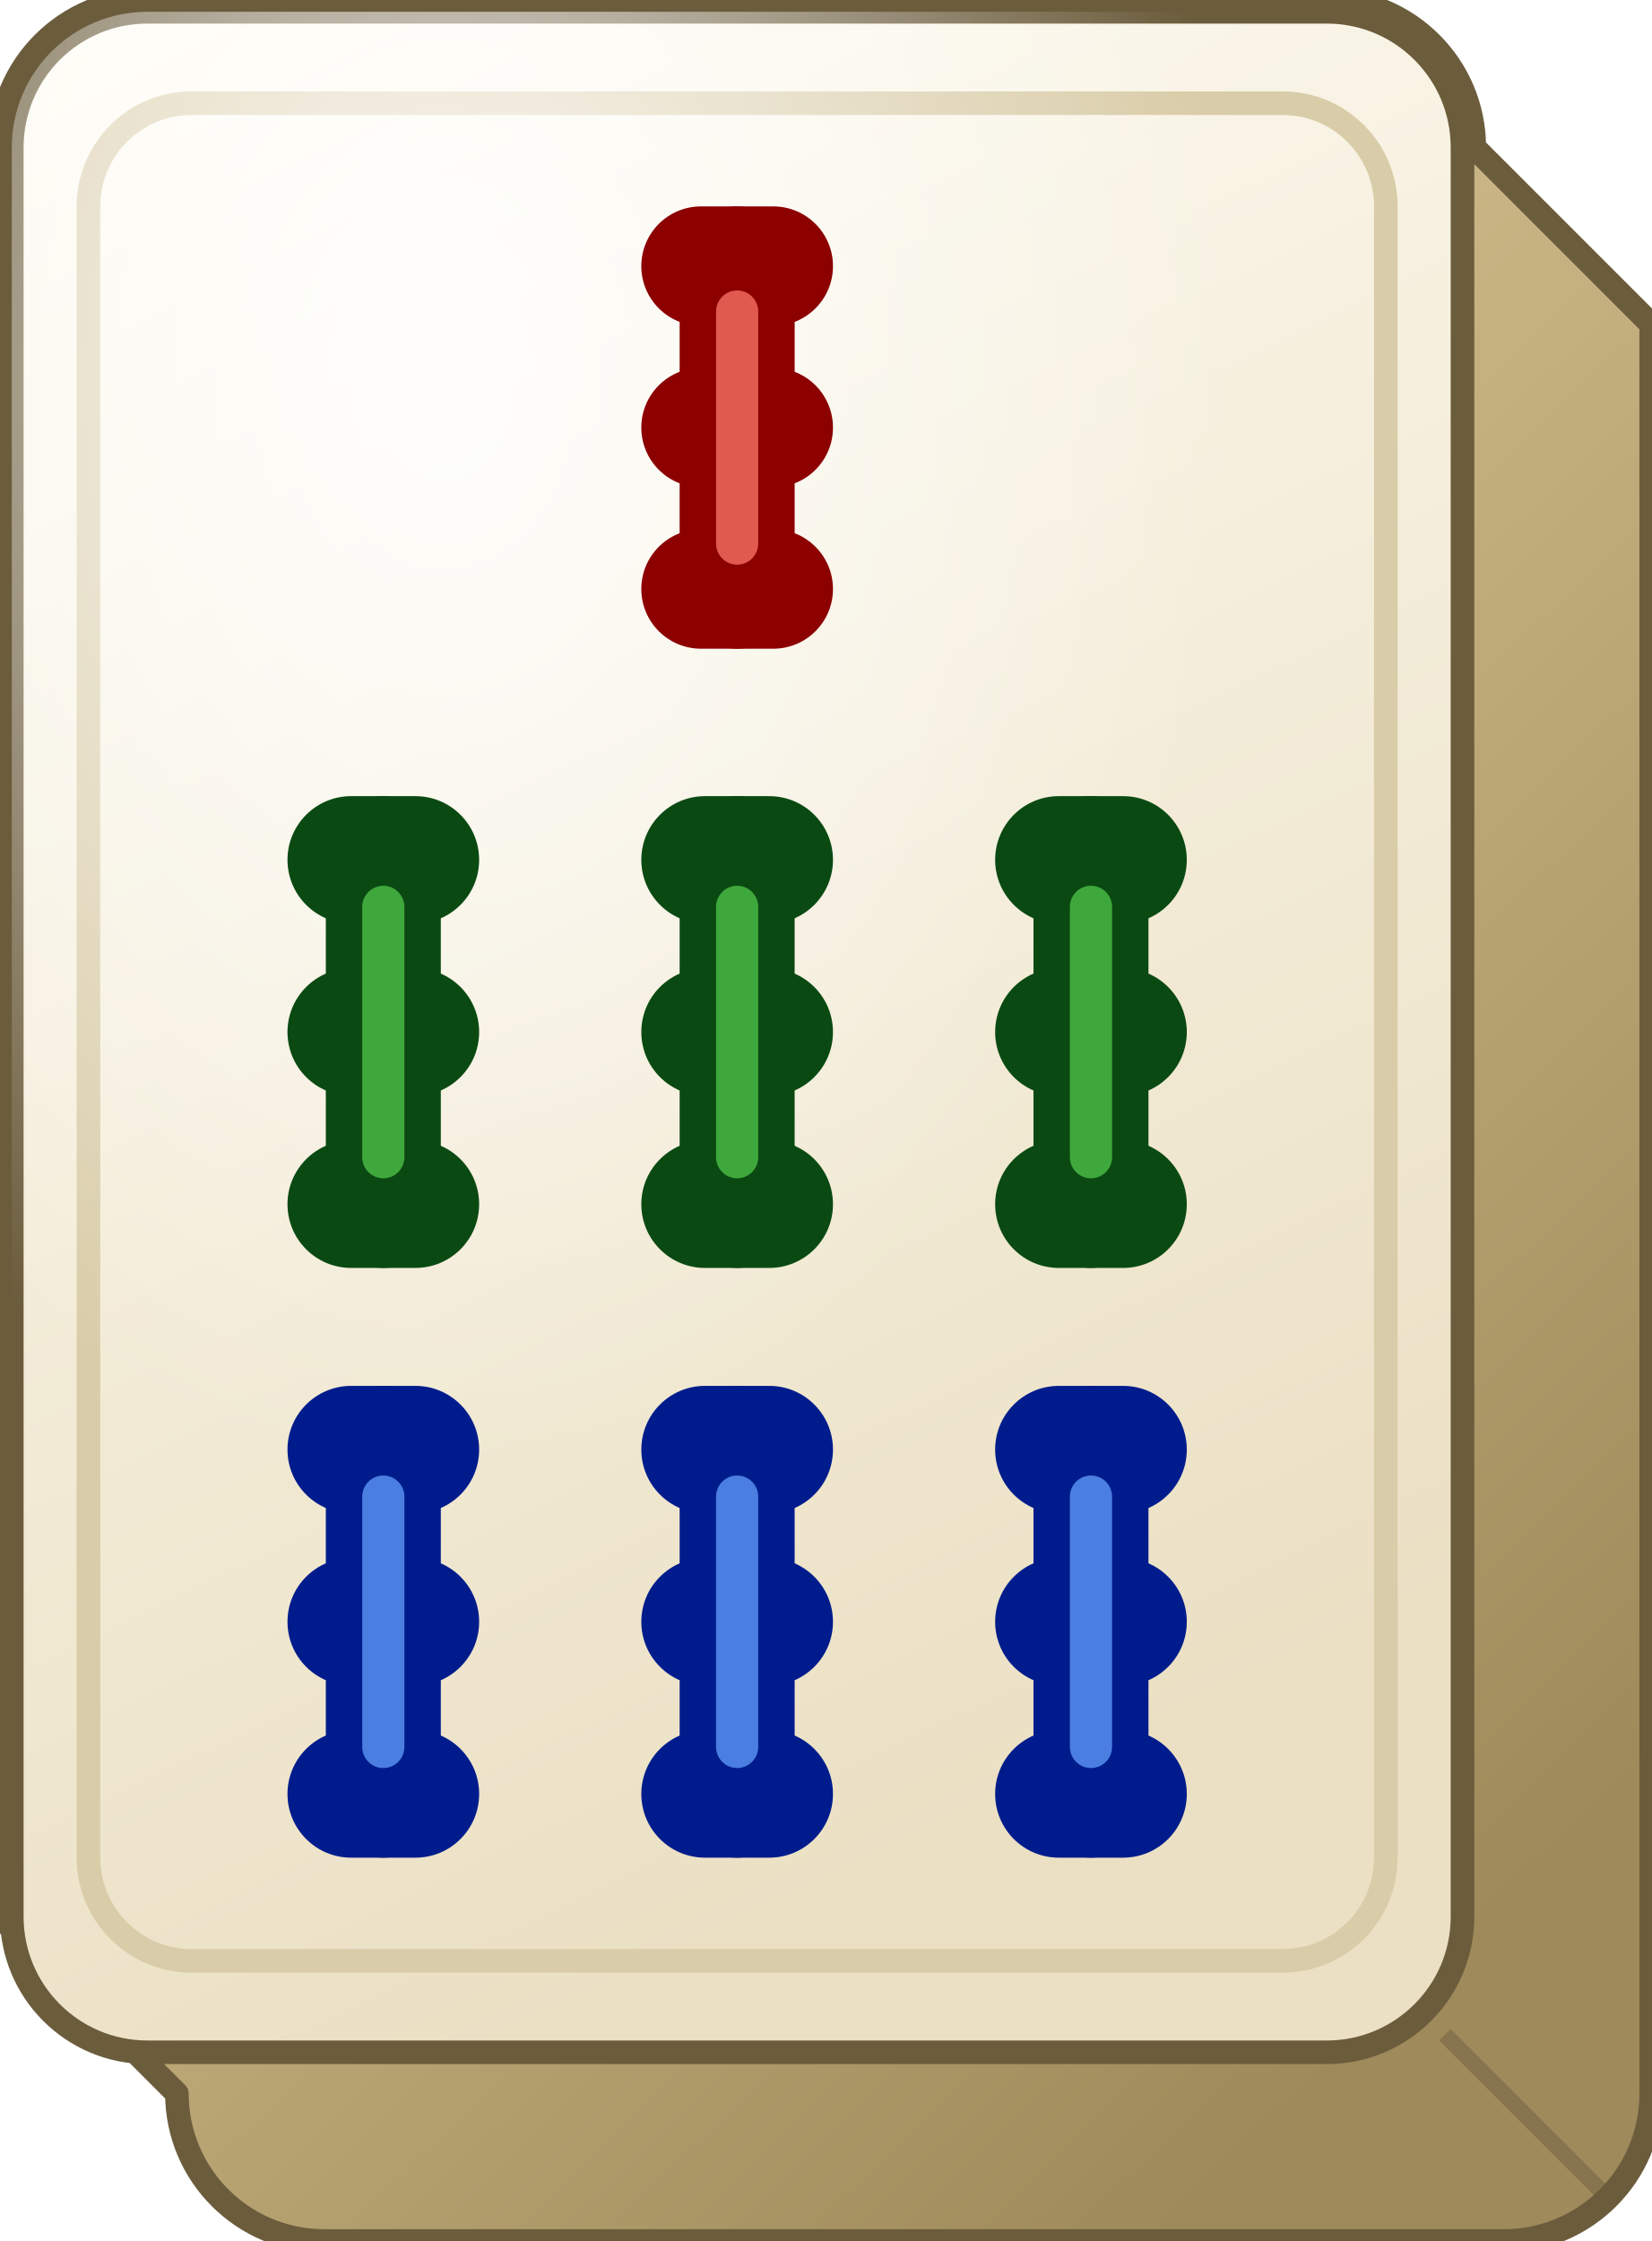
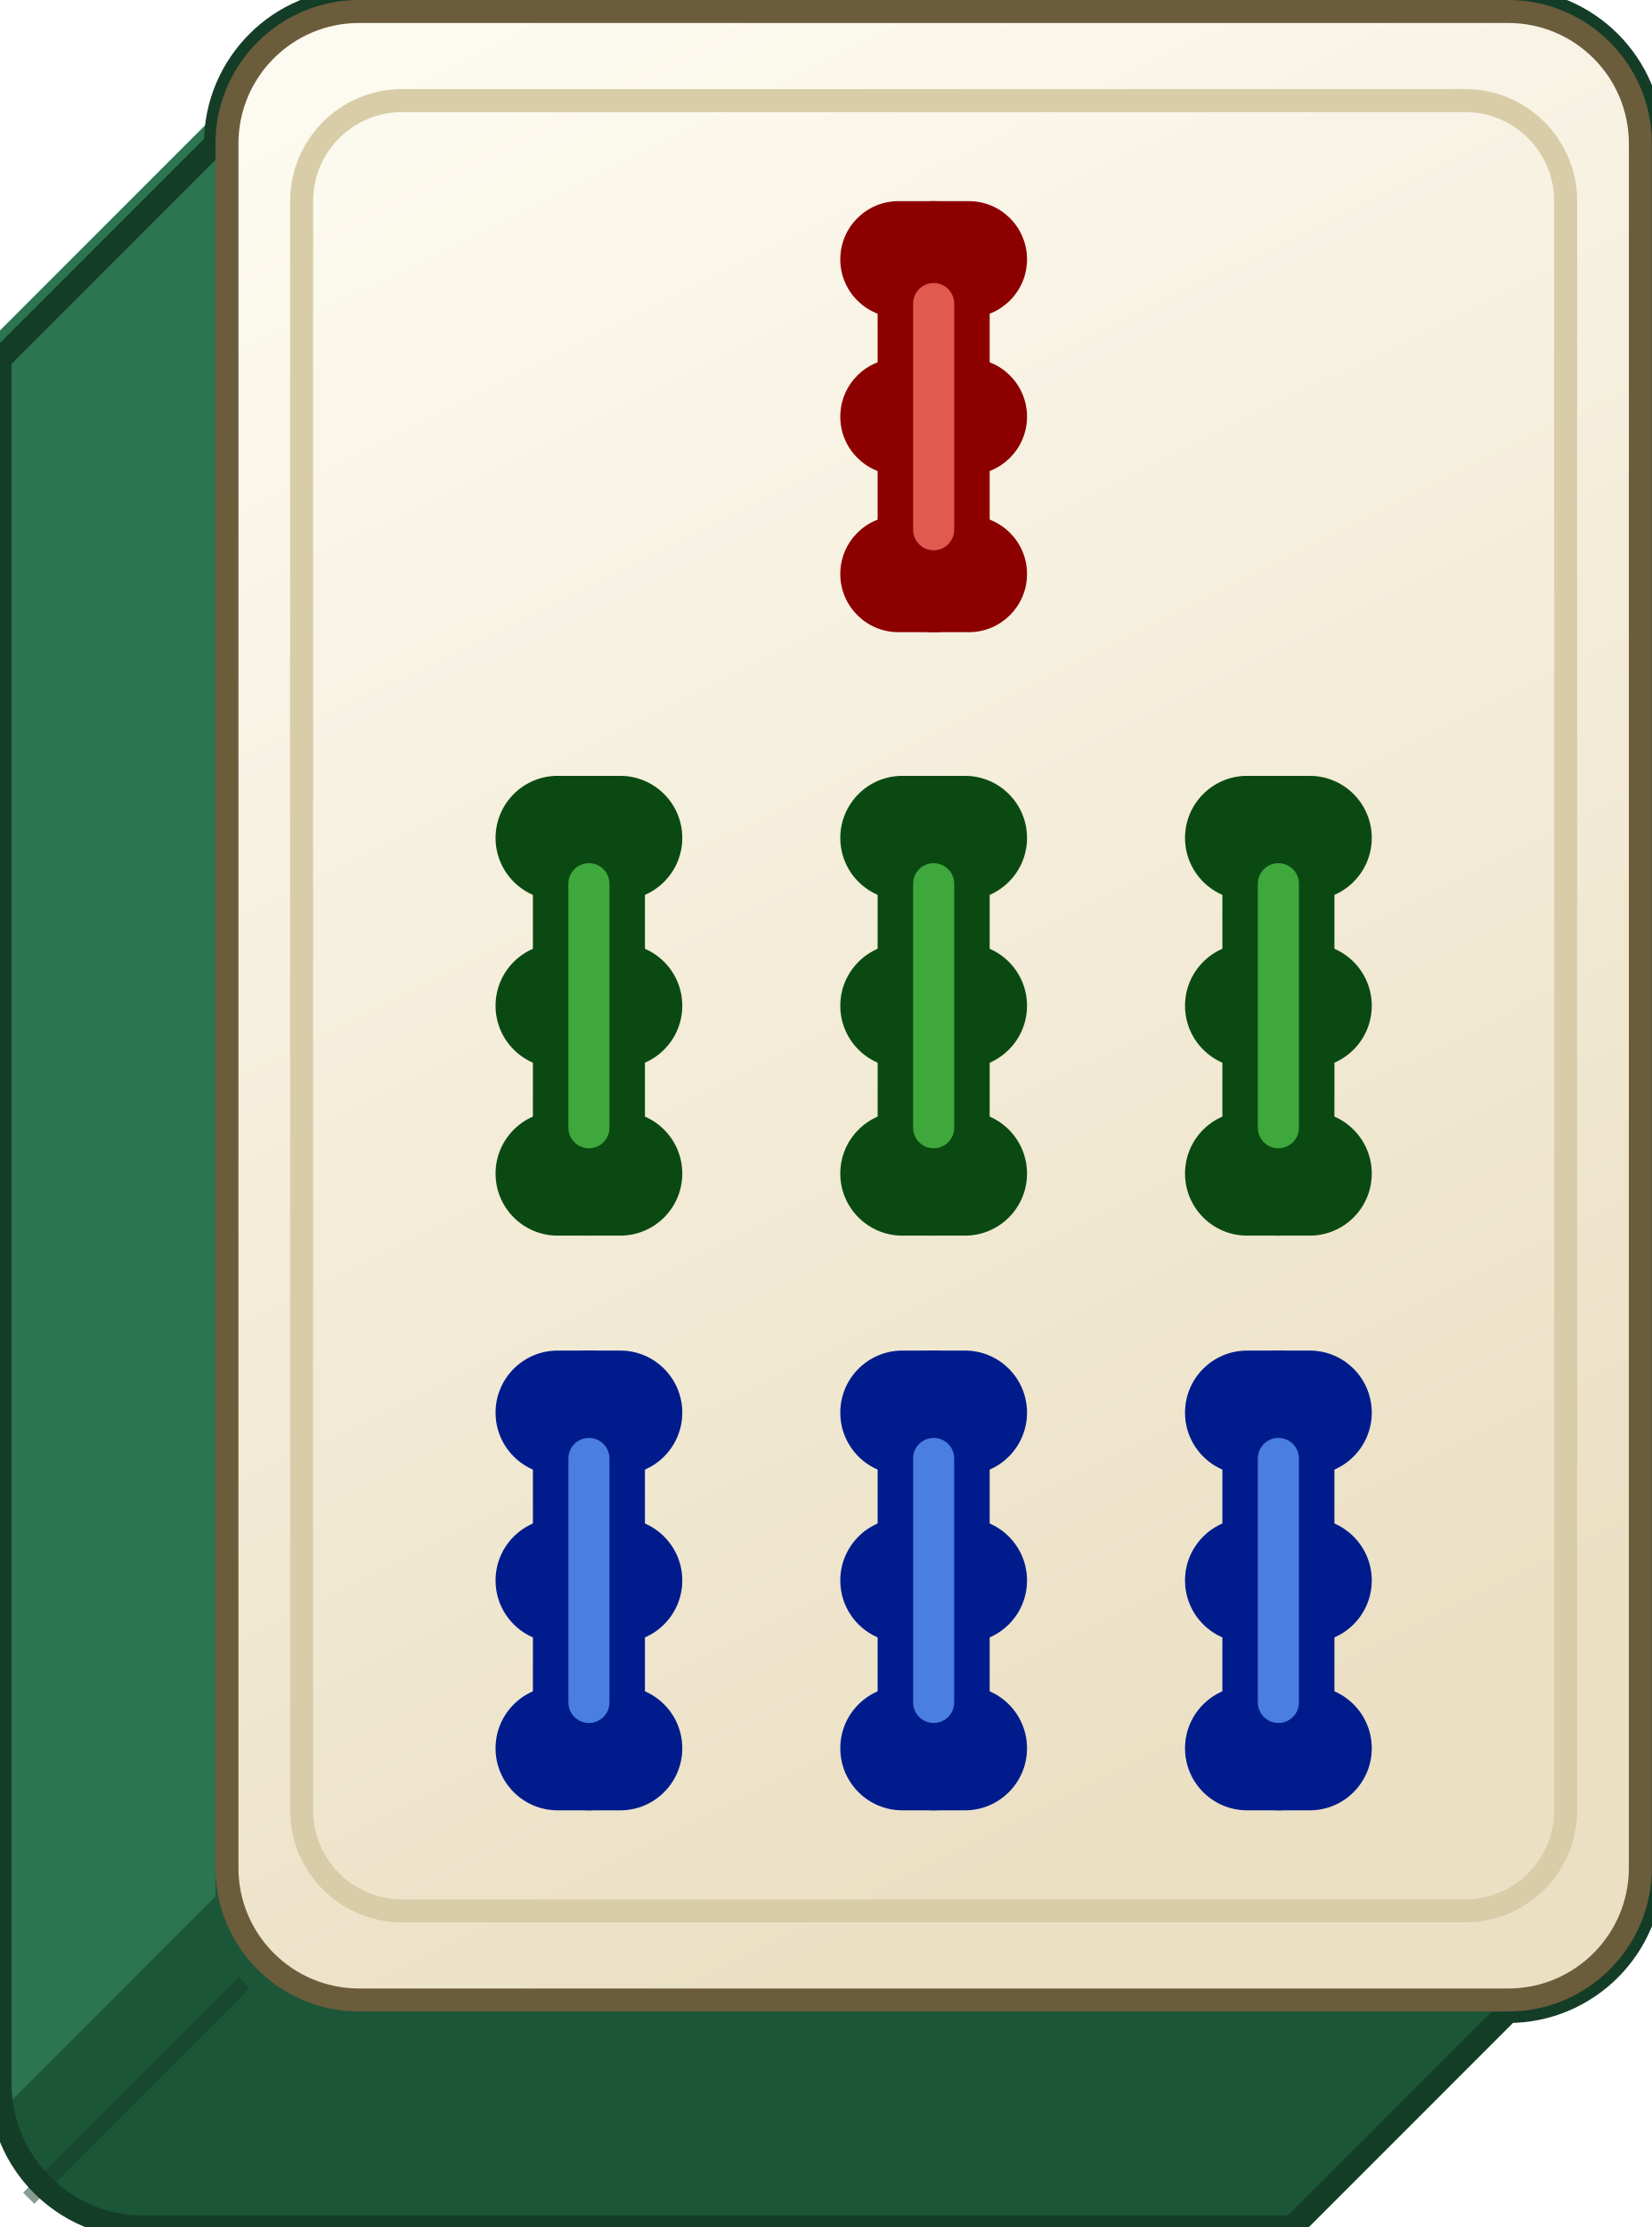
- <svg xmlns="http://www.w3.org/2000/svg" viewBox="0 0 112 152" width="112" height="152" role="img" aria-label="Bambú 7">
+ <svg xmlns="http://www.w3.org/2000/svg" viewBox="0 0 115 155" width="115" height="155" role="img" aria-label="Bambú 7">
  <defs>
    <linearGradient id="mjFace" x1="0" y1="0" x2="0.35" y2="1">
      <stop offset="0" stop-color="#FEFCF3" />
      <stop offset="1" stop-color="#EBE0C4" />
    </linearGradient>
-     <linearGradient id="mjSide" x1="0" y1="0" x2="0.7" y2="1">
-       <stop offset="0" stop-color="#E4D6AE" />
-       <stop offset="0.55" stop-color="#C4AF7E" />
-       <stop offset="1" stop-color="#9F8A5B" />
-     </linearGradient>
    <linearGradient id="mjBack" x1="0" y1="0" x2="0.4" y2="1">
      <stop offset="0" stop-color="#3E7F63" />
      <stop offset="1" stop-color="#1E4D3B" />
    </linearGradient>
-     <radialGradient id="mjGloss" cx="0.3" cy="0.18" r="0.9">
-       <stop offset="0" stop-color="#ffffff" stop-opacity="0.85" />
-       <stop offset="0.6" stop-color="#ffffff" stop-opacity="0" />
-     </radialGradient>
  </defs>
-   <path d="M10,0 L90,0 A10,10 0 0 1 100,10 L112,22 L112,142 A10,10 0 0 1 102,152 L22,152 A10,10 0 0 1 12,142 L0,130 L0,10 A10,10 0 0 1 10,0 Z" fill="url(#mjSide)" stroke="#6B5C3C" stroke-width="1.6" stroke-linejoin="round" />
-   <path d="M98,138 L109,149" stroke="#6B5C3C" stroke-width="1.1" stroke-opacity="0.45" />
-   <rect x="0.8" y="0.8" width="98.4" height="138.4" rx="9.2" fill="url(#mjFace)" stroke="#6B5C3C" stroke-width="1.6" />
-   <rect x="6" y="7" width="88" height="126" rx="7" fill="none" stroke="#D9CCA8" stroke-width="1.6" />
-   <rect x="0.8" y="0.8" width="98.4" height="138.4" rx="9.2" fill="url(#mjGloss)" />
-   <g id="face" transform="translate(9,11)">
+   <path d="M25,0 L105,0 A10,10 0 0 1 115,10 L115,130 A10,10 0 0 1 105,140 L90,155 L10,155 A10,10 0 0 1 0,145 L0,25 L15,10 A10,10 0 0 1 25,0 Z" fill="#1C5638" />
+   <path d="M15,8 L0,23 L0,147 L15,132 Z" fill="#2C7550" />
+   <path d="M25,0 L105,0 A10,10 0 0 1 115,10 L115,130 A10,10 0 0 1 105,140 L90,155 L10,155 A10,10 0 0 1 0,145 L0,25 L15,10 A10,10 0 0 1 25,0 Z" fill="none" stroke="#143D28" stroke-width="1.6" stroke-linejoin="round" />
+   <path d="M17,138 L2,153" stroke="#143D28" stroke-width="1.1" stroke-opacity="0.5" />
+   <rect x="15.8" y="0.8" width="98.4" height="138.4" rx="9.2" fill="url(#mjFace)" stroke="#6B5C3C" stroke-width="1.6" />
+   <rect x="21" y="7" width="88" height="126" rx="7" fill="none" stroke="#D9CCA8" stroke-width="1.6" />
+   <g id="face" transform="translate(24,11)">
    <g>
      <rect x="37.1" y="3" width="7.8" height="30" rx="3.9" fill="#8C0000" />
      <rect x="34.5" y="3" width="13" height="8.1" rx="4.05" fill="#8C0000" />
      <rect x="34.5" y="13.95" width="13" height="8.1" rx="4.05" fill="#8C0000" />
      <rect x="34.5" y="24.9" width="13" height="8.1" rx="4.05" fill="#8C0000" />
      <rect x="39.57" y="8.7" width="2.86" height="18.6" rx="1.43" fill="#E05A50" />
    </g>
    <g>
      <rect x="13.1" y="43" width="7.8" height="32" rx="3.9" fill="#0A4A12" />
      <rect x="10.5" y="43" width="13" height="8.64" rx="4.32" fill="#0A4A12" />
      <rect x="10.5" y="54.68" width="13" height="8.64" rx="4.32" fill="#0A4A12" />
      <rect x="10.5" y="66.36" width="13" height="8.64" rx="4.32" fill="#0A4A12" />
      <rect x="15.57" y="49.08" width="2.86" height="19.84" rx="1.43" fill="#3FA83C" />
    </g>
    <g>
      <rect x="37.1" y="43" width="7.8" height="32" rx="3.9" fill="#0A4A12" />
      <rect x="34.5" y="43" width="13" height="8.64" rx="4.32" fill="#0A4A12" />
      <rect x="34.5" y="54.68" width="13" height="8.64" rx="4.32" fill="#0A4A12" />
      <rect x="34.5" y="66.36" width="13" height="8.64" rx="4.32" fill="#0A4A12" />
      <rect x="39.57" y="49.08" width="2.86" height="19.84" rx="1.43" fill="#3FA83C" />
    </g>
    <g>
      <rect x="61.1" y="43" width="7.8" height="32" rx="3.9" fill="#0A4A12" />
      <rect x="58.5" y="43" width="13" height="8.64" rx="4.32" fill="#0A4A12" />
      <rect x="58.5" y="54.68" width="13" height="8.64" rx="4.32" fill="#0A4A12" />
      <rect x="58.5" y="66.36" width="13" height="8.64" rx="4.32" fill="#0A4A12" />
      <rect x="63.57" y="49.08" width="2.86" height="19.84" rx="1.43" fill="#3FA83C" />
    </g>
    <g>
      <rect x="13.1" y="83" width="7.8" height="32" rx="3.9" fill="#001C8C" />
      <rect x="10.5" y="83" width="13" height="8.64" rx="4.32" fill="#001C8C" />
      <rect x="10.5" y="94.68" width="13" height="8.64" rx="4.32" fill="#001C8C" />
      <rect x="10.5" y="106.36" width="13" height="8.64" rx="4.32" fill="#001C8C" />
      <rect x="15.57" y="89.08" width="2.86" height="19.84" rx="1.43" fill="#4A7EE0" />
    </g>
    <g>
      <rect x="37.1" y="83" width="7.8" height="32" rx="3.9" fill="#001C8C" />
      <rect x="34.5" y="83" width="13" height="8.64" rx="4.32" fill="#001C8C" />
      <rect x="34.5" y="94.68" width="13" height="8.64" rx="4.32" fill="#001C8C" />
      <rect x="34.5" y="106.36" width="13" height="8.64" rx="4.32" fill="#001C8C" />
      <rect x="39.57" y="89.08" width="2.86" height="19.84" rx="1.43" fill="#4A7EE0" />
    </g>
    <g>
      <rect x="61.1" y="83" width="7.8" height="32" rx="3.9" fill="#001C8C" />
      <rect x="58.5" y="83" width="13" height="8.64" rx="4.32" fill="#001C8C" />
      <rect x="58.5" y="94.68" width="13" height="8.64" rx="4.32" fill="#001C8C" />
      <rect x="58.5" y="106.36" width="13" height="8.64" rx="4.32" fill="#001C8C" />
      <rect x="63.57" y="89.08" width="2.86" height="19.84" rx="1.43" fill="#4A7EE0" />
    </g>
  </g>
</svg>
